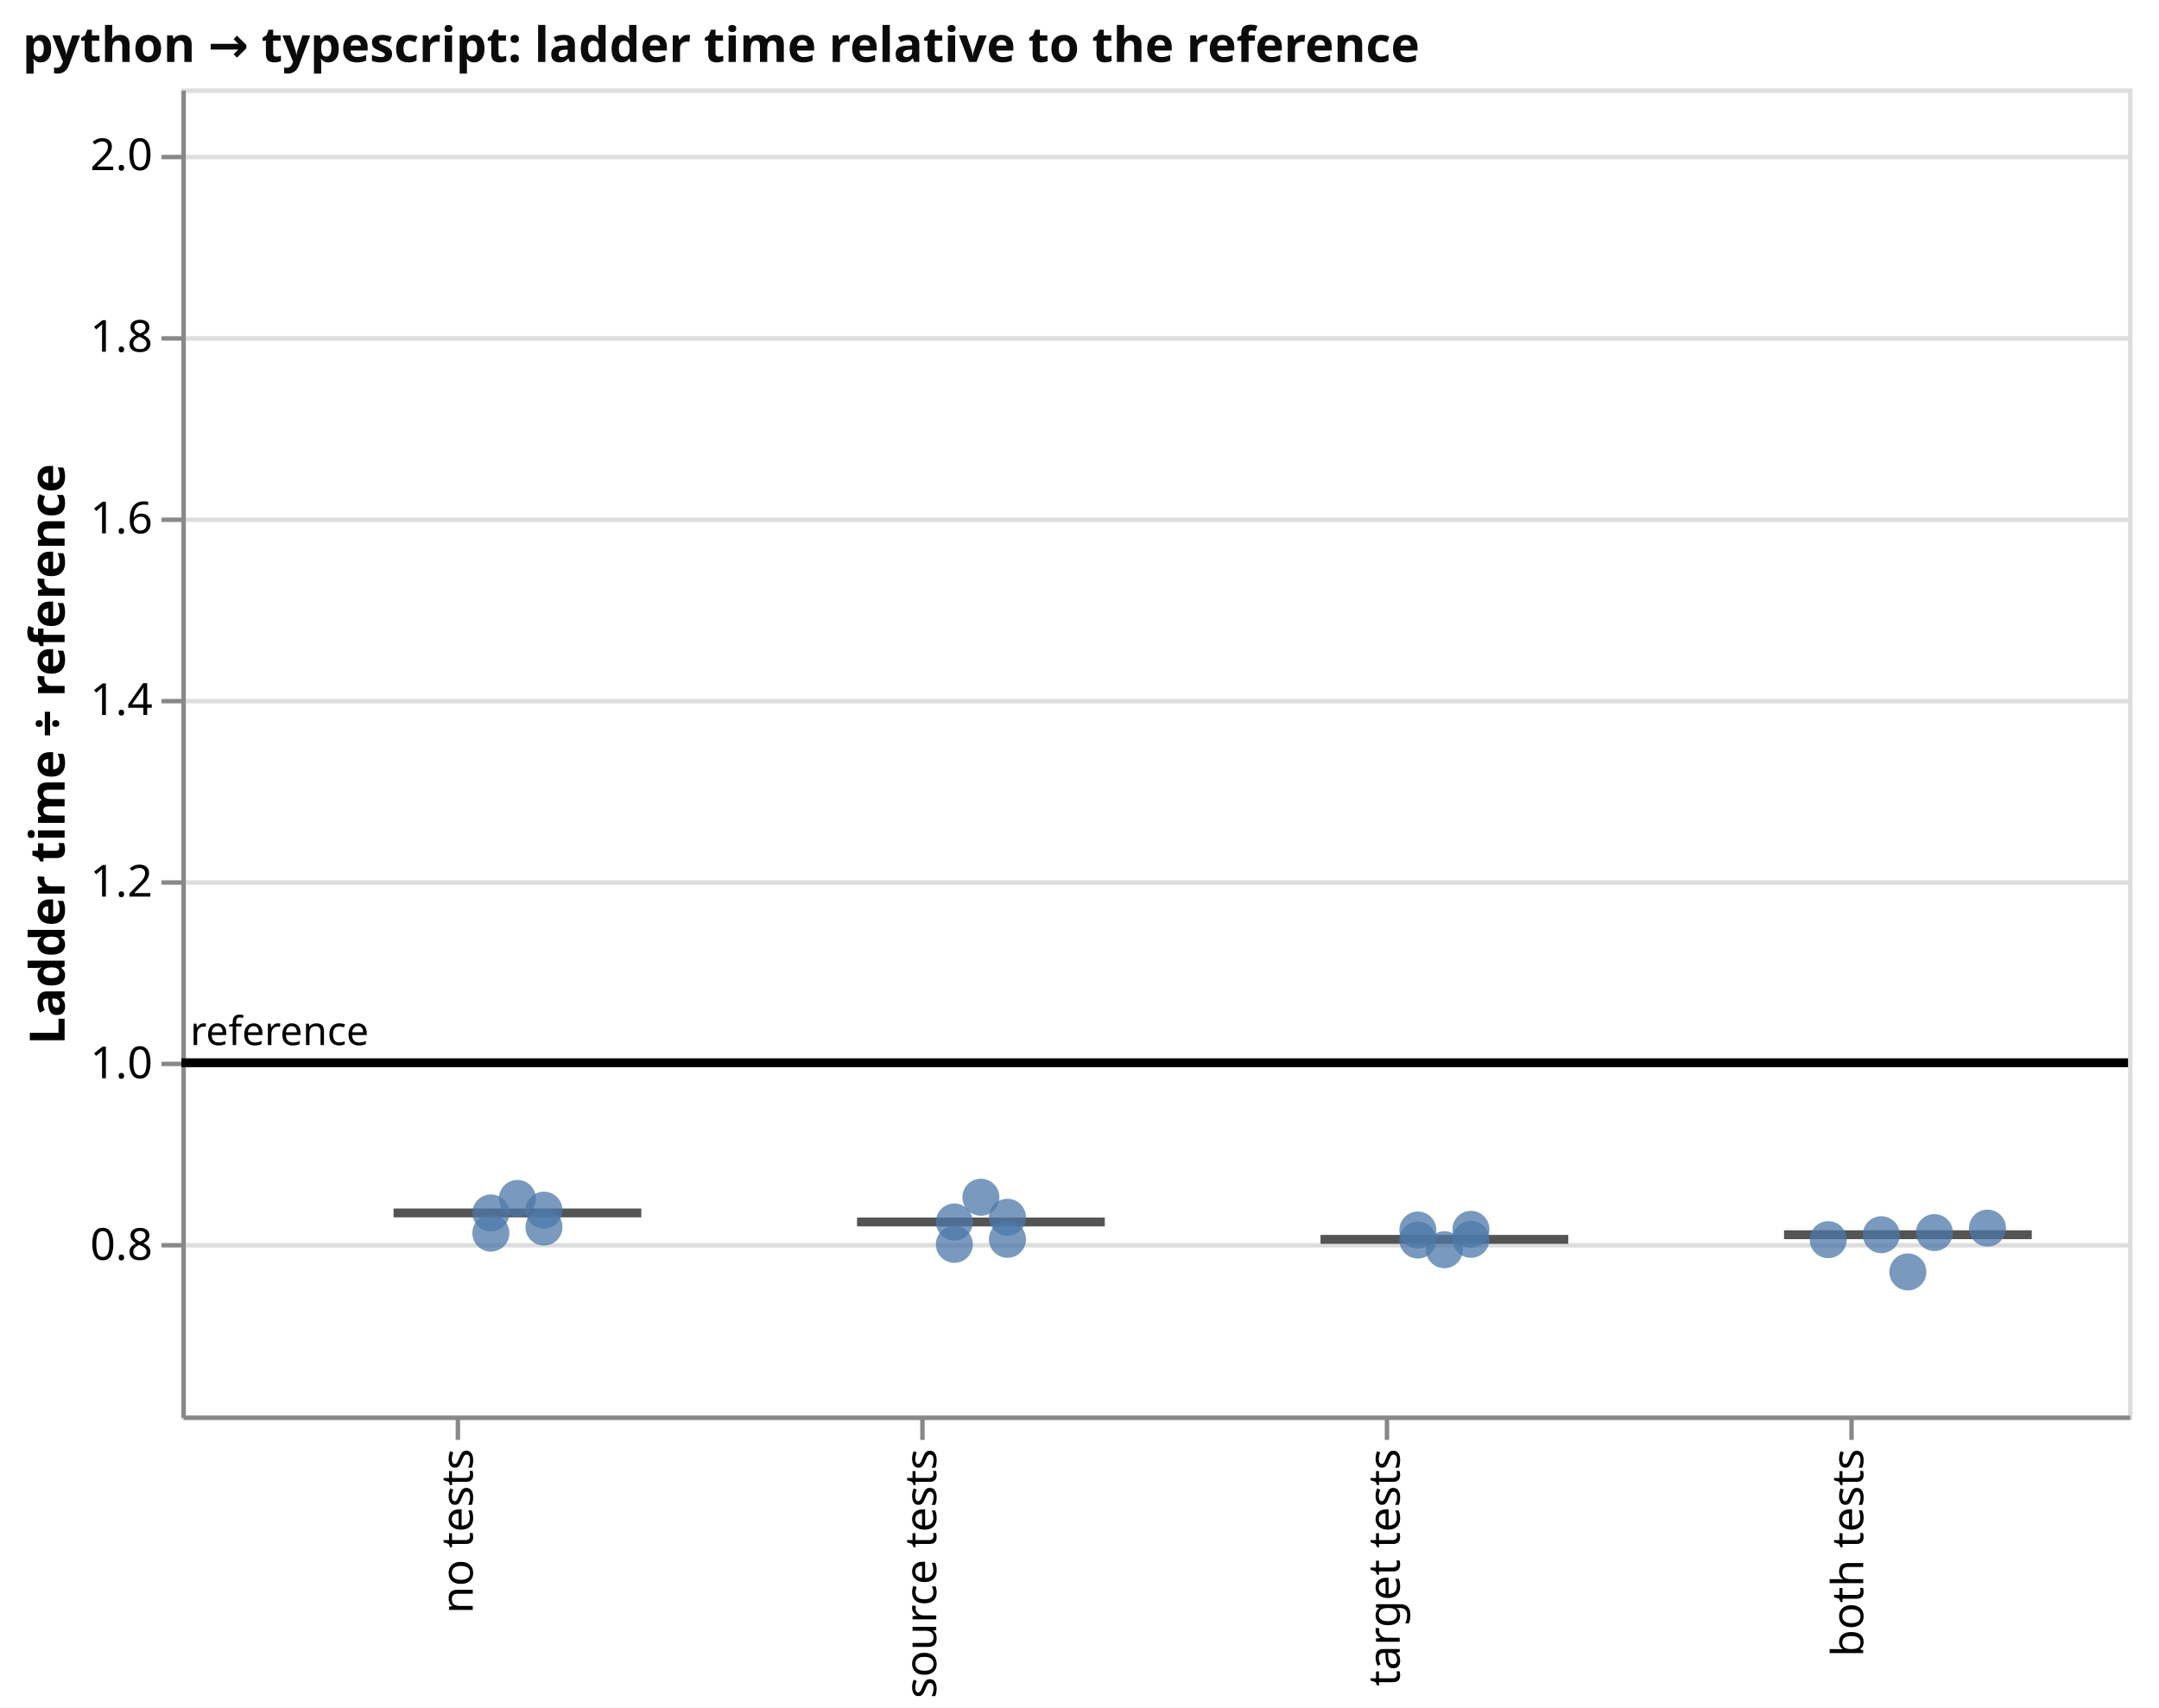
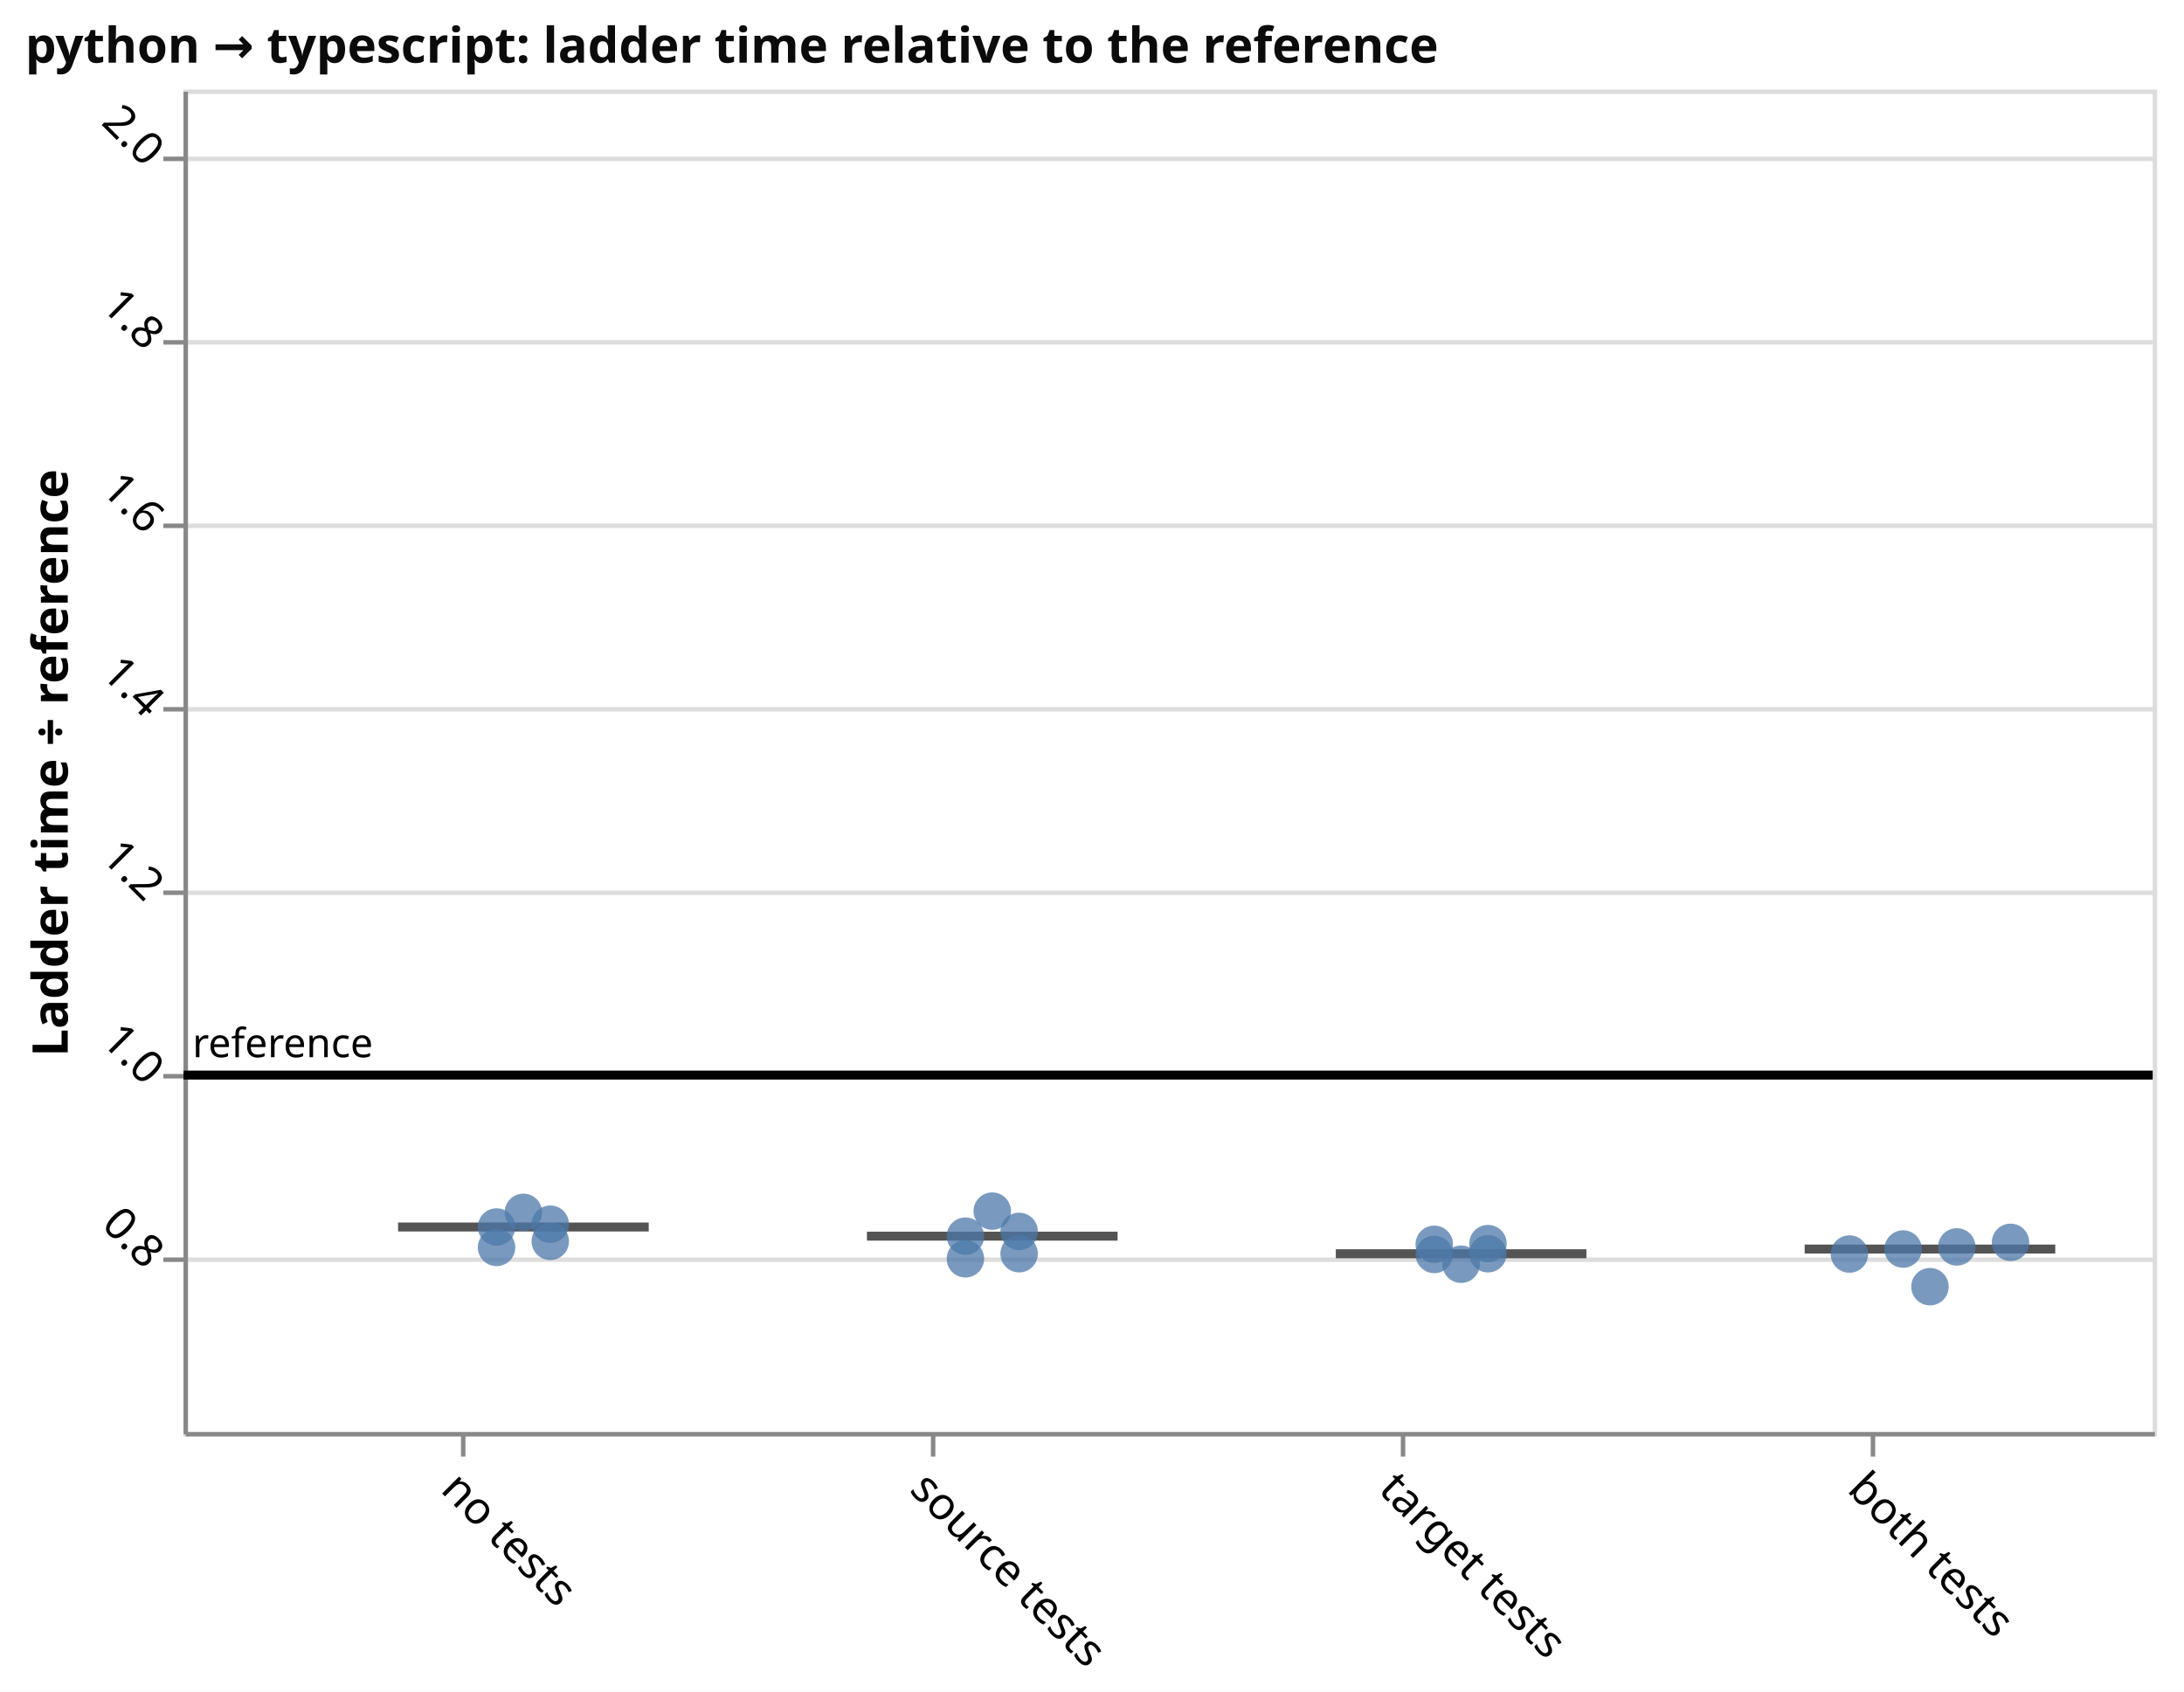
- <svg xmlns="http://www.w3.org/2000/svg" version="1.1" class="marks" width="488" height="386" viewBox="0 0 488 386">
-   <rect width="488" height="386" fill="white" />
+ <svg xmlns="http://www.w3.org/2000/svg" version="1.1" class="marks" width="488" height="378" viewBox="0 0 488 378">
+   <rect width="488" height="378" fill="white" />
  <g fill="none" stroke-miterlimit="10" transform="translate(41,20)">
    <g class="mark-group role-frame root" role="graphics-object" aria-roledescription="group mark container">
      <g transform="translate(0,0)">
        <path class="background" aria-hidden="true" d="M0.5,0.5h440v300h-440Z" stroke="#ddd" />
        <g>
          <g class="mark-group role-axis" aria-hidden="true">
            <g transform="translate(0.5,0.5)">
              <path class="background" aria-hidden="true" d="M0,0h0v0h0Z" pointer-events="none" />
              <g>
                <g class="mark-rule role-axis-grid" pointer-events="none">
                  <line transform="translate(0,261)" x2="440" y2="0" stroke="#ddd" stroke-width="1" opacity="1" />
                  <line transform="translate(0,220)" x2="440" y2="0" stroke="#ddd" stroke-width="1" opacity="1" />
                  <line transform="translate(0,179)" x2="440" y2="0" stroke="#ddd" stroke-width="1" opacity="1" />
                  <line transform="translate(0,138)" x2="440" y2="0" stroke="#ddd" stroke-width="1" opacity="1" />
                  <line transform="translate(0,97)" x2="440" y2="0" stroke="#ddd" stroke-width="1" opacity="1" />
                  <line transform="translate(0,56)" x2="440" y2="0" stroke="#ddd" stroke-width="1" opacity="1" />
                  <line transform="translate(0,15)" x2="440" y2="0" stroke="#ddd" stroke-width="1" opacity="1" />
                </g>
              </g>
              <path class="foreground" aria-hidden="true" d="" pointer-events="none" display="none" />
            </g>
          </g>
          <g class="mark-group role-axis" role="graphics-symbol" aria-roledescription="axis" aria-label="X-axis for a discrete scale with 4 values: no tests, source tests, target tests, both tests">
            <g transform="translate(0.5,300.5)">
              <path class="background" aria-hidden="true" d="M0,0h0v0h0Z" pointer-events="none" />
              <g>
                <g class="mark-rule role-axis-tick" pointer-events="none">
                  <line transform="translate(62,0)" x2="0" y2="5" stroke="#888" stroke-width="1" opacity="1" />
                  <line transform="translate(167,0)" x2="0" y2="5" stroke="#888" stroke-width="1" opacity="1" />
                  <line transform="translate(272,0)" x2="0" y2="5" stroke="#888" stroke-width="1" opacity="1" />
                  <line transform="translate(377,0)" x2="0" y2="5" stroke="#888" stroke-width="1" opacity="1" />
                </g>
                <g class="mark-text role-axis-label" pointer-events="none">
-                   <text text-anchor="end" transform="translate(62.35714,7) rotate(270) translate(0,3)" font-family="sans-serif" font-size="10px" fill="#000" opacity="1">no tests</text>
-                   <text text-anchor="end" transform="translate(167.119,7) rotate(270) translate(0,3)" font-family="sans-serif" font-size="10px" fill="#000" opacity="1">source tests</text>
-                   <text text-anchor="end" transform="translate(271.881,7) rotate(270) translate(0,3)" font-family="sans-serif" font-size="10px" fill="#000" opacity="1">target tests</text>
-                   <text text-anchor="end" transform="translate(376.6429,7) rotate(270) translate(0,3)" font-family="sans-serif" font-size="10px" fill="#000" opacity="1">both tests</text>
+                   <text text-anchor="start" transform="translate(62.35714,7) rotate(45) translate(0,8)" font-family="sans-serif" font-size="10px" fill="#000" opacity="1">no tests</text>
+                   <text text-anchor="start" transform="translate(167.119,7) rotate(45) translate(0,8)" font-family="sans-serif" font-size="10px" fill="#000" opacity="1">source tests</text>
+                   <text text-anchor="start" transform="translate(271.881,7) rotate(45) translate(0,8)" font-family="sans-serif" font-size="10px" fill="#000" opacity="1">target tests</text>
+                   <text text-anchor="start" transform="translate(376.6429,7) rotate(45) translate(0,8)" font-family="sans-serif" font-size="10px" fill="#000" opacity="1">both tests</text>
                </g>
                <g class="mark-rule role-axis-domain" pointer-events="none">
                  <line transform="translate(0,0)" x2="440" y2="0" stroke="#888" stroke-width="1" opacity="1" />
                </g>
              </g>
              <path class="foreground" aria-hidden="true" d="" pointer-events="none" display="none" />
            </g>
          </g>
          <g class="mark-group role-axis" role="graphics-symbol" aria-roledescription="axis" aria-label="Y-axis titled 'Ladder time ÷ reference' for a linear scale with values from 0.6 to 2.1">
            <g transform="translate(0.5,0.5)">
              <path class="background" aria-hidden="true" d="M0,0h0v0h0Z" pointer-events="none" />
              <g>
                <g class="mark-rule role-axis-tick" pointer-events="none">
                  <line transform="translate(0,261)" x2="-5" y2="0" stroke="#888" stroke-width="1" opacity="1" />
                  <line transform="translate(0,220)" x2="-5" y2="0" stroke="#888" stroke-width="1" opacity="1" />
                  <line transform="translate(0,179)" x2="-5" y2="0" stroke="#888" stroke-width="1" opacity="1" />
                  <line transform="translate(0,138)" x2="-5" y2="0" stroke="#888" stroke-width="1" opacity="1" />
                  <line transform="translate(0,97)" x2="-5" y2="0" stroke="#888" stroke-width="1" opacity="1" />
                  <line transform="translate(0,56)" x2="-5" y2="0" stroke="#888" stroke-width="1" opacity="1" />
                  <line transform="translate(0,15)" x2="-5" y2="0" stroke="#888" stroke-width="1" opacity="1" />
                </g>
                <g class="mark-text role-axis-label" pointer-events="none">
-                   <text text-anchor="end" transform="translate(-7,264.2983)" font-family="sans-serif" font-size="10px" fill="#000" opacity="1">0.8</text>
-                   <text text-anchor="end" transform="translate(-7,223.2419)" font-family="sans-serif" font-size="10px" fill="#000" opacity="1">1.0</text>
-                   <text text-anchor="end" transform="translate(-7,182.1856)" font-family="sans-serif" font-size="10px" fill="#000" opacity="1">1.2</text>
-                   <text text-anchor="end" transform="translate(-7,141.1292)" font-family="sans-serif" font-size="10px" fill="#000" opacity="1">1.4</text>
-                   <text text-anchor="end" transform="translate(-7,100.0729)" font-family="sans-serif" font-size="10px" fill="#000" opacity="1">1.6</text>
-                   <text text-anchor="end" transform="translate(-7,59.01657)" font-family="sans-serif" font-size="10px" fill="#000" opacity="1">1.8</text>
-                   <text text-anchor="end" transform="translate(-7,17.96024)" font-family="sans-serif" font-size="10px" fill="#000" opacity="1">2.0</text>
+                   <text text-anchor="end" transform="translate(-7,261.2983) rotate(45) translate(0,3)" font-family="sans-serif" font-size="10px" fill="#000" opacity="1">0.8</text>
+                   <text text-anchor="end" transform="translate(-7,220.2419) rotate(45) translate(0,3)" font-family="sans-serif" font-size="10px" fill="#000" opacity="1">1.0</text>
+                   <text text-anchor="end" transform="translate(-7,179.1856) rotate(45) translate(0,3)" font-family="sans-serif" font-size="10px" fill="#000" opacity="1">1.2</text>
+                   <text text-anchor="end" transform="translate(-7,138.1292) rotate(45) translate(0,3)" font-family="sans-serif" font-size="10px" fill="#000" opacity="1">1.4</text>
+                   <text text-anchor="end" transform="translate(-7,97.07291) rotate(45) translate(0,3)" font-family="sans-serif" font-size="10px" fill="#000" opacity="1">1.6</text>
+                   <text text-anchor="end" transform="translate(-7,56.01657) rotate(45) translate(0,3)" font-family="sans-serif" font-size="10px" fill="#000" opacity="1">1.8</text>
+                   <text text-anchor="end" transform="translate(-7,14.96024) rotate(45) translate(0,3)" font-family="sans-serif" font-size="10px" fill="#000" opacity="1">2.0</text>
                </g>
                <g class="mark-rule role-axis-domain" pointer-events="none">
                  <line transform="translate(0,300)" x2="0" y2="-300" stroke="#888" stroke-width="1" opacity="1" />
                </g>
                <g class="mark-text role-axis-title" pointer-events="none">
-                   <text text-anchor="middle" transform="translate(-24.90137,150) rotate(-90) translate(0,-2)" font-family="sans-serif" font-size="11px" font-weight="bold" fill="#000" opacity="1">Ladder time ÷ reference</text>
+                   <text text-anchor="middle" transform="translate(-24.36528,150) rotate(-90) translate(0,-2)" font-family="sans-serif" font-size="11px" font-weight="bold" fill="#000" opacity="1">Ladder time ÷ reference</text>
                </g>
              </g>
              <path class="foreground" aria-hidden="true" d="" pointer-events="none" display="none" />
            </g>
          </g>
          <g class="mark-rect role-mark layer_0_marks" role="graphics-object" aria-roledescription="rect mark container">
            <path aria-label="condition: no tests; Ladder time ÷ reference: 0.834626370714; nudge: 0" role="graphics-symbol" aria-roledescription="tick" d="M47.952,253.19h56v2h-56Z" fill="#0b0b0b" opacity="0.7" />
            <path aria-label="condition: source tests; Ladder time ÷ reference: 0.82465793272; nudge: 0" role="graphics-symbol" aria-roledescription="tick" d="M152.714,255.236h56v2h-56Z" fill="#0b0b0b" opacity="0.7" />
            <path aria-label="condition: target tests; Ladder time ÷ reference: 0.805528176486; nudge: 0" role="graphics-symbol" aria-roledescription="tick" d="M257.476,259.163h56v2h-56Z" fill="#0b0b0b" opacity="0.7" />
            <path aria-label="condition: both tests; Ladder time ÷ reference: 0.810622576314; nudge: 0" role="graphics-symbol" aria-roledescription="tick" d="M362.238,258.118h56v2h-56Z" fill="#0b0b0b" opacity="0.7" />
          </g>
          <g class="mark-symbol role-mark layer_1_marks" role="graphics-object" aria-roledescription="symbol mark container">
            <path aria-label="condition: no tests; Ladder time ÷ reference: 0.850576222795; nudge: 0; run: 9a3e20fe; ladder time ÷ reference: 0.85; rungs completed: 19; total ms: 12,058.0" role="graphics-symbol" aria-roledescription="point" transform="translate(75.95238,250.9159)" d="M4.183,0A4.183,4.183,0,1,1,-4.183,0A4.183,4.183,0,1,1,4.183,0" fill="#4c78a8" stroke-width="2" opacity="0.75" />
            <path aria-label="condition: no tests; Ladder time ÷ reference: 0.812378328088; nudge: −0.5; run: b96078c6; ladder time ÷ reference: 0.81; rungs completed: 19; total ms: 11,579.3" role="graphics-symbol" aria-roledescription="point" transform="translate(69.95238,258.7572)" d="M4.183,0A4.183,4.183,0,1,1,-4.183,0A4.183,4.183,0,1,1,4.183,0" fill="#4c78a8" stroke-width="2" opacity="0.75" />
            <path aria-label="condition: no tests; Ladder time ÷ reference: 0.819020109681; nudge: 0.5; run: 31ac2789; ladder time ÷ reference: 0.82; rungs completed: 19; total ms: 11,841.7" role="graphics-symbol" aria-roledescription="point" transform="translate(81.95238,257.3938)" d="M4.183,0A4.183,4.183,0,1,1,-4.183,0A4.183,4.183,0,1,1,4.183,0" fill="#4c78a8" stroke-width="2" opacity="0.75" />
            <path aria-label="condition: no tests; Ladder time ÷ reference: 0.834626370714; nudge: −0.5; run: 170b737d; ladder time ÷ reference: 0.83; rungs completed: 19; total ms: 11,684.0" role="graphics-symbol" aria-roledescription="point" transform="translate(69.95238,254.1901)" d="M4.183,0A4.183,4.183,0,1,1,-4.183,0A4.183,4.183,0,1,1,4.183,0" fill="#4c78a8" stroke-width="2" opacity="0.75" />
            <path aria-label="condition: no tests; Ladder time ÷ reference: 0.837670640326; nudge: 0.5; run: 2643e4be; ladder time ÷ reference: 0.84; rungs completed: 19; total ms: 11,776.6" role="graphics-symbol" aria-roledescription="point" transform="translate(81.95238,253.5652)" d="M4.183,0A4.183,4.183,0,1,1,-4.183,0A4.183,4.183,0,1,1,4.183,0" fill="#4c78a8" stroke-width="2" opacity="0.75" />
            <path aria-label="condition: source tests; Ladder time ÷ reference: 0.82983451203; nudge: 0.5; run: 273cf6b9; ladder time ÷ reference: 0.83; rungs completed: 19; total ms: 12,023.5" role="graphics-symbol" aria-roledescription="point" transform="translate(186.7143,255.1738)" d="M4.183,0A4.183,4.183,0,1,1,-4.183,0A4.183,4.183,0,1,1,4.183,0" fill="#4c78a8" stroke-width="2" opacity="0.75" />
            <path aria-label="condition: source tests; Ladder time ÷ reference: 0.82465793272; nudge: −0.5; run: 19e0fe30; ladder time ÷ reference: 0.82; rungs completed: 19; total ms: 11,585.9" role="graphics-symbol" aria-roledescription="point" transform="translate(174.7143,256.2364)" d="M4.183,0A4.183,4.183,0,1,1,-4.183,0A4.183,4.183,0,1,1,4.183,0" fill="#4c78a8" stroke-width="2" opacity="0.75" />
            <path aria-label="condition: source tests; Ladder time ÷ reference: 0.800020361171; nudge: −0.5; run: 4ee67ba2; ladder time ÷ reference: 0.80; rungs completed: 19; total ms: 11,632.9" role="graphics-symbol" aria-roledescription="point" transform="translate(174.7143,261.2941)" d="M4.183,0A4.183,4.183,0,1,1,-4.183,0A4.183,4.183,0,1,1,4.183,0" fill="#4c78a8" stroke-width="2" opacity="0.75" />
            <path aria-label="condition: source tests; Ladder time ÷ reference: 0.851900119798; nudge: 0; run: 5b46f630; ladder time ÷ reference: 0.85; rungs completed: 19; total ms: 11,732.0" role="graphics-symbol" aria-roledescription="point" transform="translate(180.7143,250.6441)" d="M4.183,0A4.183,4.183,0,1,1,-4.183,0A4.183,4.183,0,1,1,4.183,0" fill="#4c78a8" stroke-width="2" opacity="0.75" />
            <path aria-label="condition: source tests; Ladder time ÷ reference: 0.805564215457; nudge: 0.5; run: 280f3890; ladder time ÷ reference: 0.81; rungs completed: 19; total ms: 11,529.9" role="graphics-symbol" aria-roledescription="point" transform="translate(186.7143,260.156)" d="M4.183,0A4.183,4.183,0,1,1,-4.183,0A4.183,4.183,0,1,1,4.183,0" fill="#4c78a8" stroke-width="2" opacity="0.75" />
            <path aria-label="condition: target tests; Ladder time ÷ reference: 0.815782075071; nudge: −0.5; run: a47a3057; ladder time ÷ reference: 0.82; rungs completed: 19; total ms: 11,844.1" role="graphics-symbol" aria-roledescription="point" transform="translate(279.4762,258.0585)" d="M4.183,0A4.183,4.183,0,1,1,-4.183,0A4.183,4.183,0,1,1,4.183,0" fill="#4c78a8" stroke-width="2" opacity="0.75" />
            <path aria-label="condition: target tests; Ladder time ÷ reference: 0.816538790385; nudge: 0.5; run: e94dca40; ladder time ÷ reference: 0.82; rungs completed: 19; total ms: 11,521.4" role="graphics-symbol" aria-roledescription="point" transform="translate(291.4762,257.9031)" d="M4.183,0A4.183,4.183,0,1,1,-4.183,0A4.183,4.183,0,1,1,4.183,0" fill="#4c78a8" stroke-width="2" opacity="0.75" />
            <path aria-label="condition: target tests; Ladder time ÷ reference: 0.804739411599; nudge: −0.5; run: 09b2c811; ladder time ÷ reference: 0.80; rungs completed: 19; total ms: 11,527.2" role="graphics-symbol" aria-roledescription="point" transform="translate(279.4762,260.3253)" d="M4.183,0A4.183,4.183,0,1,1,-4.183,0A4.183,4.183,0,1,1,4.183,0" fill="#4c78a8" stroke-width="2" opacity="0.75" />
            <path aria-label="condition: target tests; Ladder time ÷ reference: 0.805528176486; nudge: 0.5; run: a7cd2ee9; ladder time ÷ reference: 0.81; rungs completed: 19; total ms: 11,421.2" role="graphics-symbol" aria-roledescription="point" transform="translate(291.4762,260.1634)" d="M4.183,0A4.183,4.183,0,1,1,-4.183,0A4.183,4.183,0,1,1,4.183,0" fill="#4c78a8" stroke-width="2" opacity="0.75" />
            <path aria-label="condition: target tests; Ladder time ÷ reference: 0.794100727735; nudge: 0; run: 00b43b48; ladder time ÷ reference: 0.79; rungs completed: 19; total ms: 11,534.5" role="graphics-symbol" aria-roledescription="point" transform="translate(285.4762,262.5093)" d="M4.183,0A4.183,4.183,0,1,1,-4.183,0A4.183,4.183,0,1,1,4.183,0" fill="#4c78a8" stroke-width="2" opacity="0.75" />
            <path aria-label="condition: both tests; Ladder time ÷ reference: 0.817910149497; nudge: 1.5; run: 1c28aa33; ladder time ÷ reference: 0.82; rungs completed: 19; total ms: 11,715.4" role="graphics-symbol" aria-roledescription="point" transform="translate(408.2381,257.6216)" d="M4.183,0A4.183,4.183,0,1,1,-4.183,0A4.183,4.183,0,1,1,4.183,0" fill="#4c78a8" stroke-width="2" opacity="0.75" />
            <path aria-label="condition: both tests; Ladder time ÷ reference: 0.805185227535; nudge: −1.5; run: ffb57550; ladder time ÷ reference: 0.81; rungs completed: 19; total ms: 11,848.9" role="graphics-symbol" aria-roledescription="point" transform="translate(372.2381,260.2338)" d="M4.183,0A4.183,4.183,0,1,1,-4.183,0A4.183,4.183,0,1,1,4.183,0" fill="#4c78a8" stroke-width="2" opacity="0.75" />
            <path aria-label="condition: both tests; Ladder time ÷ reference: 0.769659208055; nudge: 0; run: 5982b634; ladder time ÷ reference: 0.77; rungs completed: 19; total ms: 11,497.4" role="graphics-symbol" aria-roledescription="point" transform="translate(390.2381,267.5267)" d="M4.183,0A4.183,4.183,0,1,1,-4.183,0A4.183,4.183,0,1,1,4.183,0" fill="#4c78a8" stroke-width="2" opacity="0.75" />
            <path aria-label="condition: both tests; Ladder time ÷ reference: 0.810622576314; nudge: −0.5; run: 4ff7cdec; ladder time ÷ reference: 0.81; rungs completed: 19; total ms: 11,909.6" role="graphics-symbol" aria-roledescription="point" transform="translate(384.2381,259.1176)" d="M4.183,0A4.183,4.183,0,1,1,-4.183,0A4.183,4.183,0,1,1,4.183,0" fill="#4c78a8" stroke-width="2" opacity="0.75" />
            <path aria-label="condition: both tests; Ladder time ÷ reference: 0.812958505122; nudge: 0.5; run: 62b61540; ladder time ÷ reference: 0.81; rungs completed: 19; total ms: 12,162.6" role="graphics-symbol" aria-roledescription="point" transform="translate(396.2381,258.6381)" d="M4.183,0A4.183,4.183,0,1,1,-4.183,0A4.183,4.183,0,1,1,4.183,0" fill="#4c78a8" stroke-width="2" opacity="0.75" />
          </g>
          <g class="mark-rule role-mark layer_2_marks" role="graphics-object" aria-roledescription="rule mark container">
            <line aria-label="Ladder time ÷ reference: 1" role="graphics-symbol" aria-roledescription="rule mark" transform="translate(440,220.2419)" x2="-440" y2="0" stroke="black" stroke-width="2" />
          </g>
          <g class="mark-text role-mark layer_3_marks" role="graphics-object" aria-roledescription="text mark container">
            <text aria-label="Ladder time ÷ reference: 1; label: reference" role="graphics-symbol" aria-roledescription="text mark" text-anchor="start" transform="translate(2,216.2419)" font-family="sans-serif" font-size="9px" fill="black">reference</text>
          </g>
          <g class="mark-group role-title">
-             <g transform="translate(-35.90137,-15)">
+             <g transform="translate(-35.36528,-15)">
              <path class="background" aria-hidden="true" d="M0,0h0v0h0Z" pointer-events="none" />
              <g>
                <g class="mark-text role-title-text" role="graphics-symbol" aria-roledescription="title" aria-label="Title text 'python → typescript: ladder time relative to the reference'" pointer-events="none">
                  <text text-anchor="start" transform="translate(0,9)" font-family="sans-serif" font-size="11px" font-weight="bold" fill="#0b0b0b" opacity="1">python → typescript: ladder time relative to the reference</text>
                </g>
              </g>
              <path class="foreground" aria-hidden="true" d="" pointer-events="none" display="none" />
            </g>
          </g>
        </g>
        <path class="foreground" aria-hidden="true" d="" display="none" />
      </g>
    </g>
  </g>
</svg>
